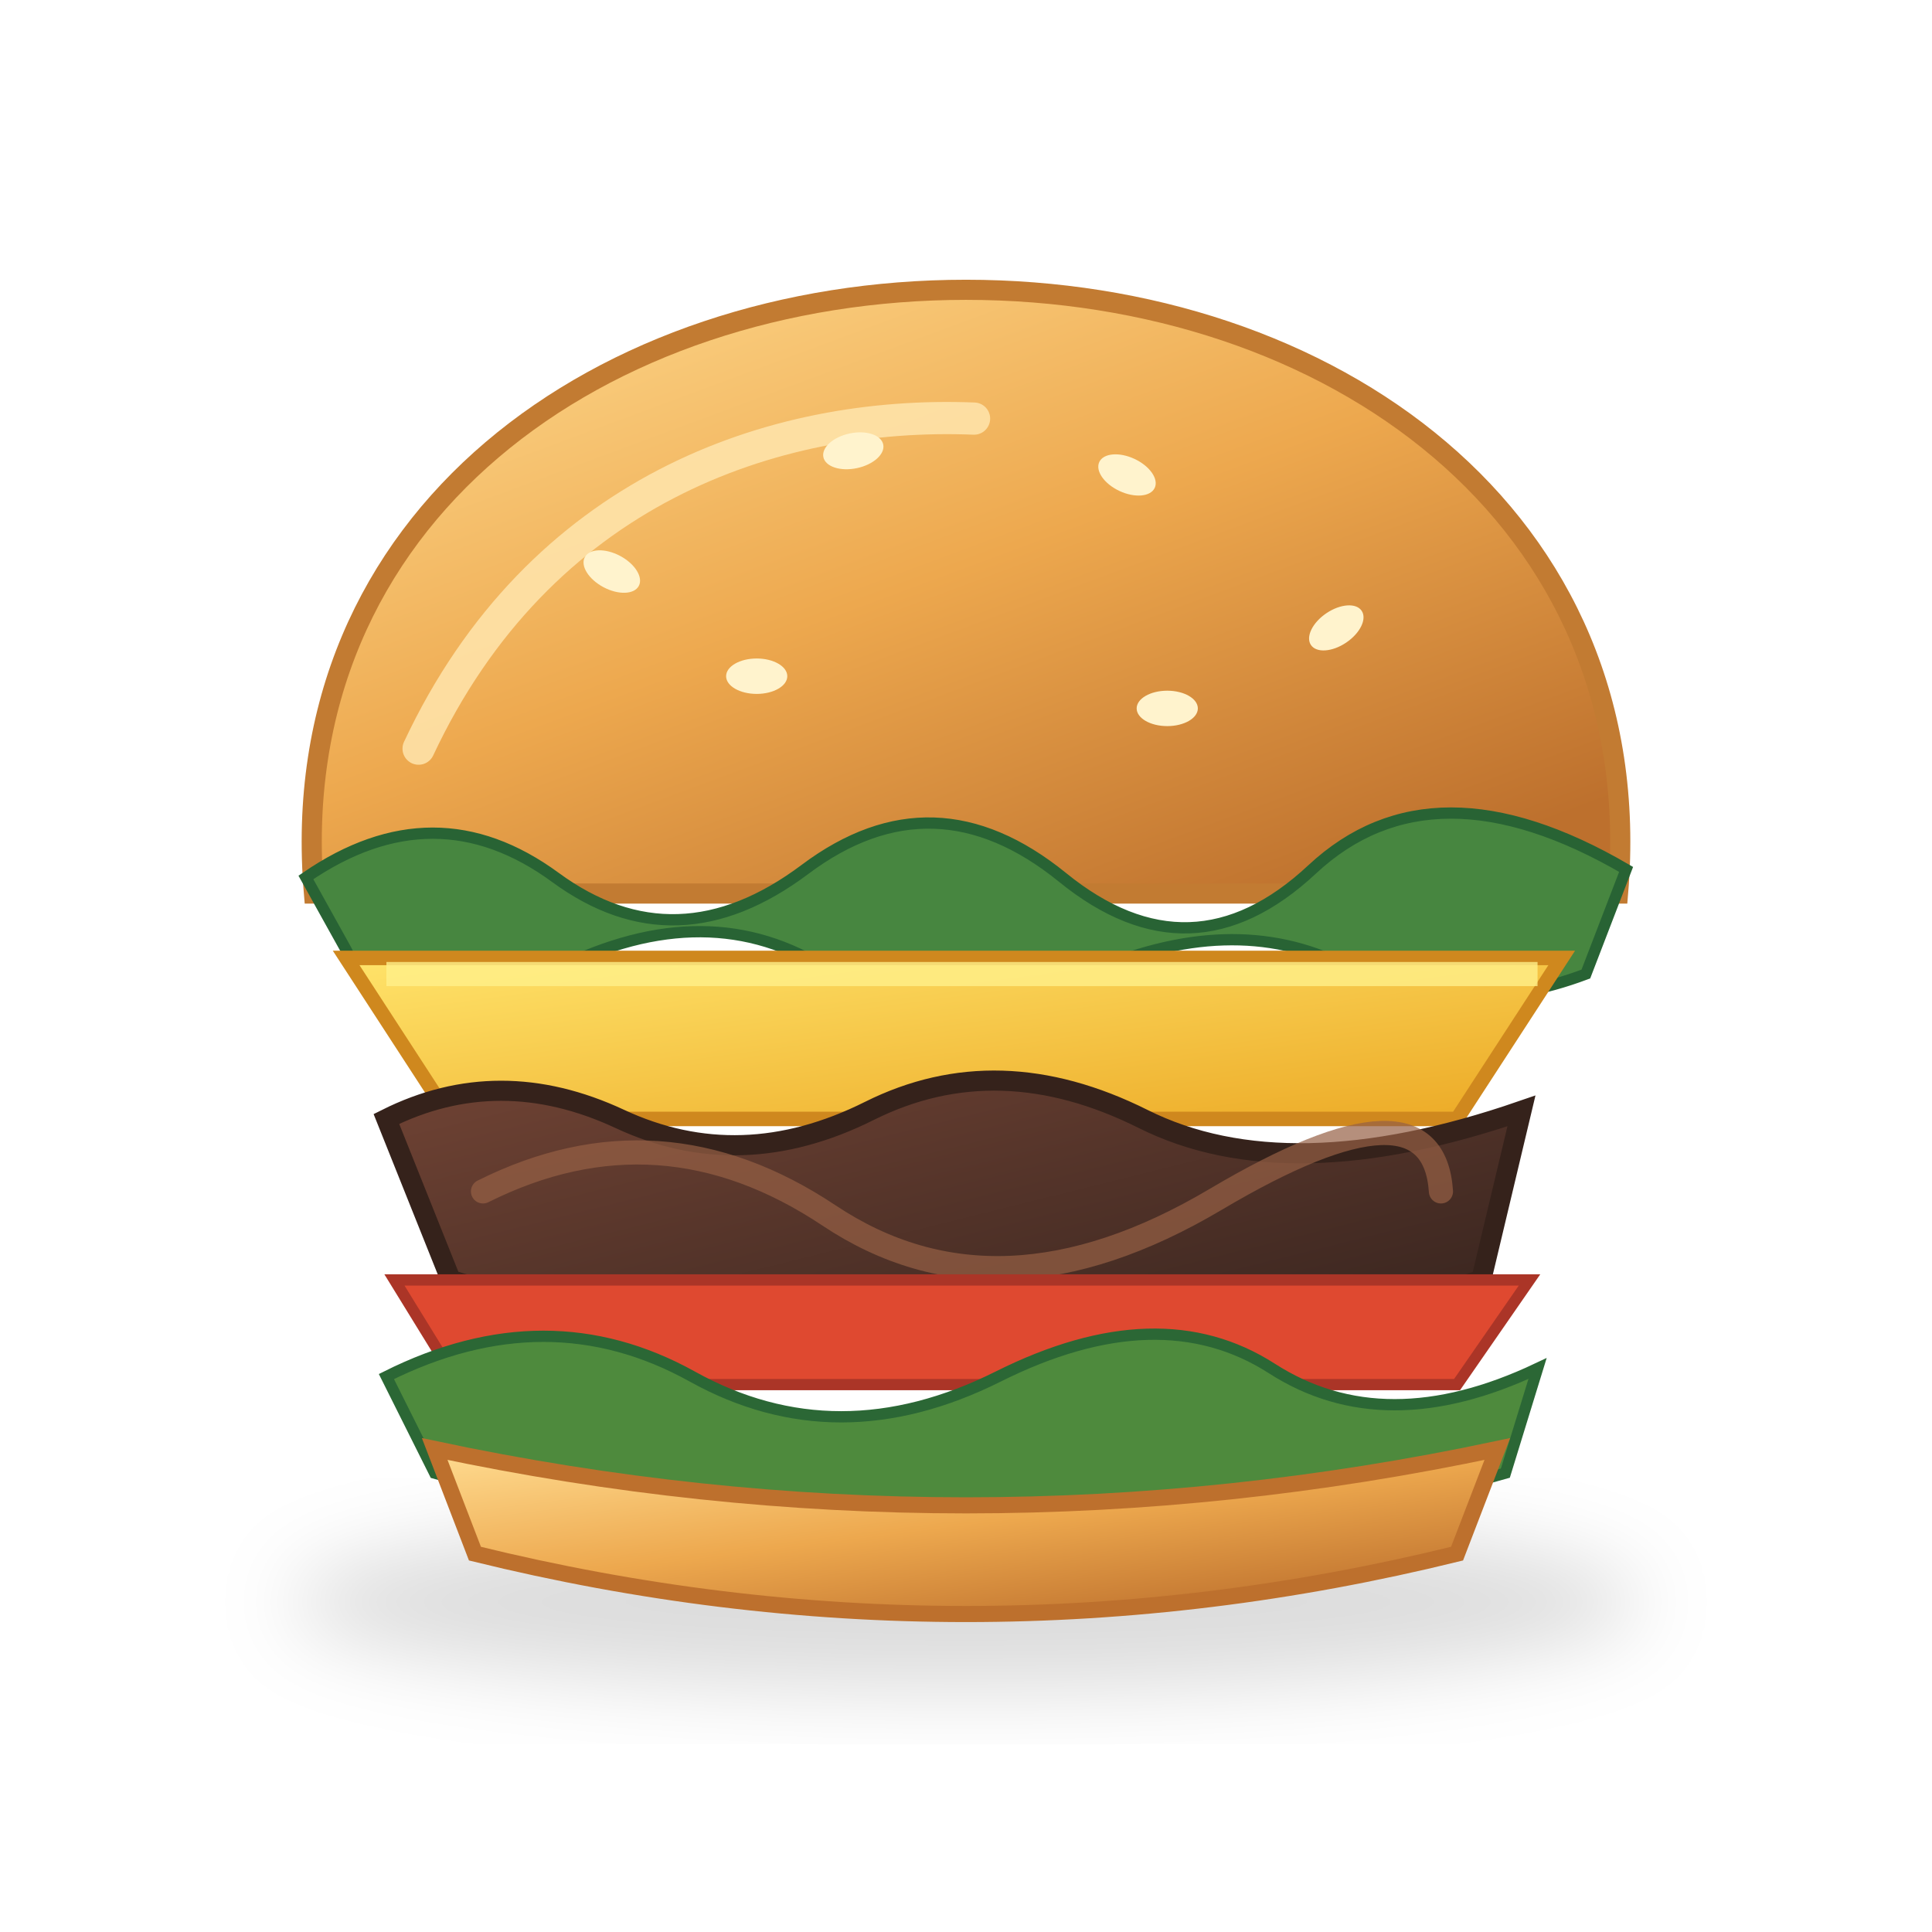
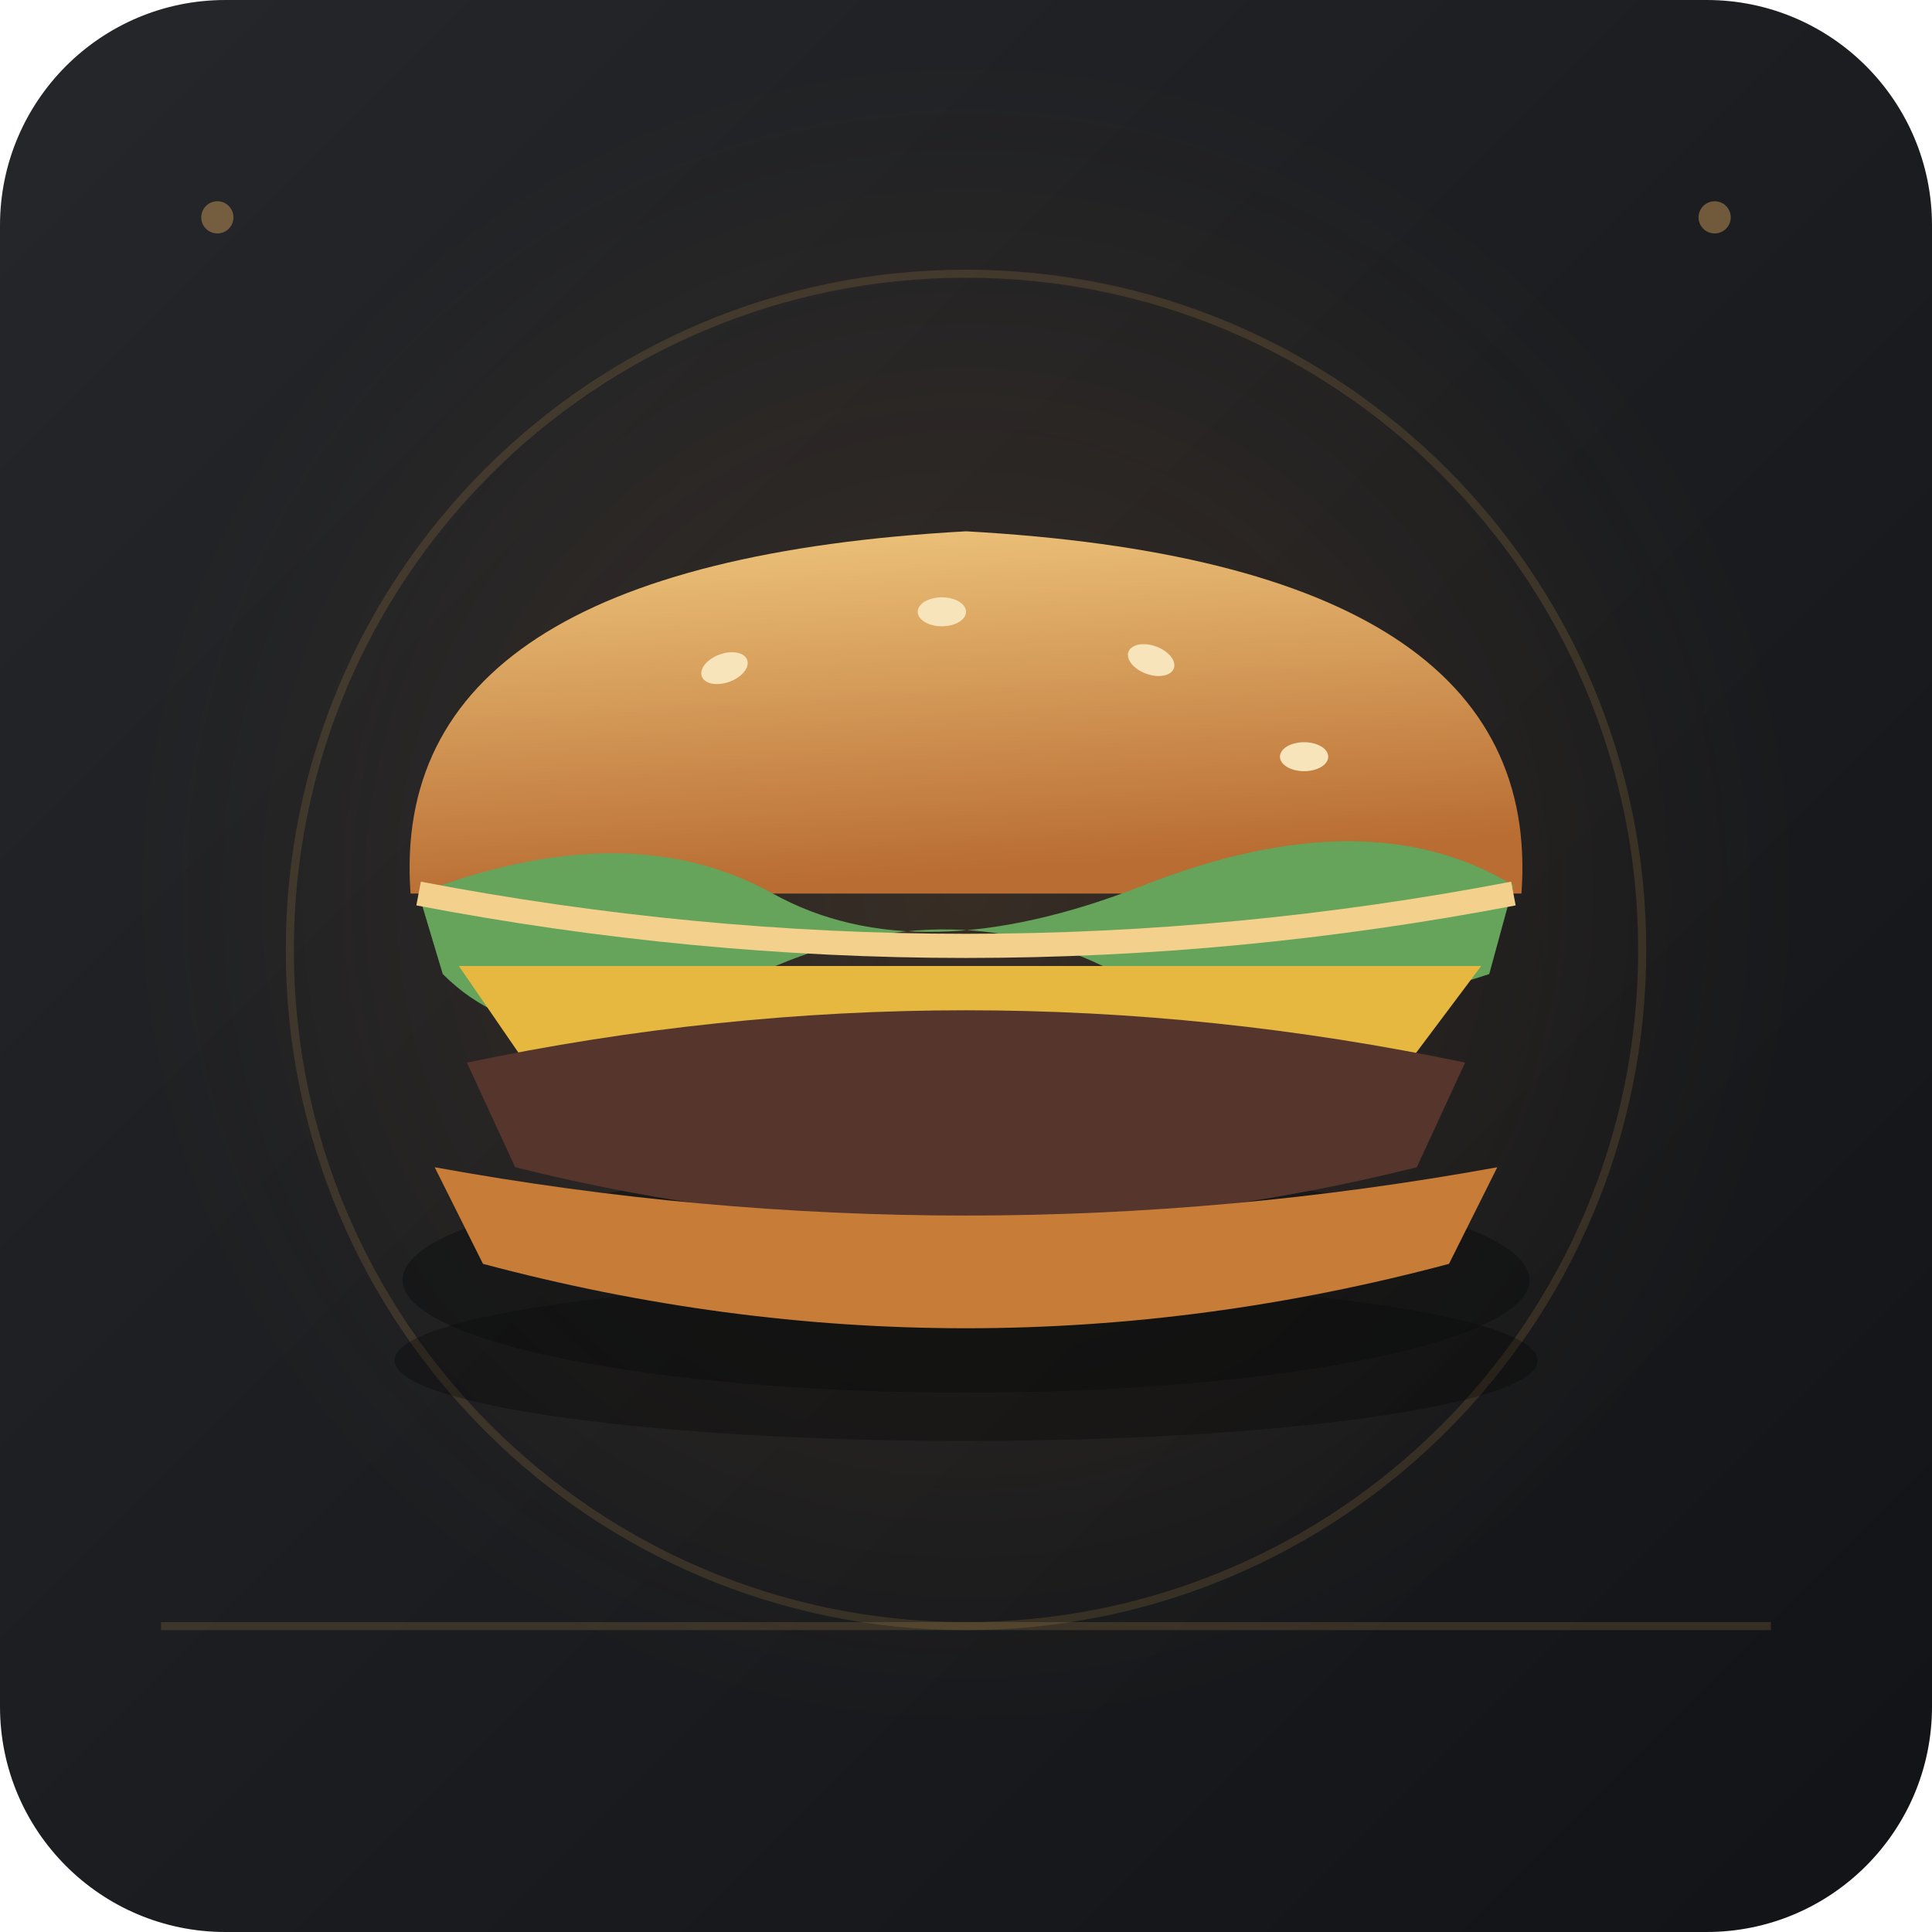
- <svg xmlns="http://www.w3.org/2000/svg" viewBox="0 0 240 240" role="img" aria-labelledby="svg-title svg-desc">
+ <svg xmlns="http://www.w3.org/2000/svg" width="1024" height="1024" viewBox="0 0 240 240" role="img" aria-labelledby="title-burger desc">
  <defs>
-     <linearGradient id="bun" x1="0" y1="0" x2="0.8" y2="1">
-       <stop stop-color="#ffdc91" />
-       <stop offset=".52" stop-color="#eda84e" />
-       <stop offset="1" stop-color="#bd702d" />
+     <linearGradient id="bg" x1="0" y1="0" x2="1" y2="1">
+       <stop stop-color="#25272a" />
+       <stop offset="1" stop-color="#111316" />
    </linearGradient>
-     <linearGradient id="patty" x1="0" y1="0" x2="1" y2="1">
-       <stop stop-color="#704334" />
-       <stop offset="1" stop-color="#33221d" />
+     <radialGradient id="glow">
+       <stop stop-color="#b8753c" stop-opacity=".18" />
+       <stop offset="1" stop-color="#b8753c" stop-opacity="0" />
+     </radialGradient>
+     <linearGradient id="plate" x1="0" y1="0" x2="0.9" y2="1">
+       <stop stop-color="#f2eee4" />
+       <stop offset=".55" stop-color="#d5cec1" />
+       <stop offset="1" stop-color="#aaa293" />
    </linearGradient>
-     <linearGradient id="cheese" x1="0" y1="0" x2="1" y2="1">
-       <stop stop-color="#ffe36a" />
-       <stop offset="1" stop-color="#eca925" />
+     <linearGradient id="bread" x1="0" y1="0" x2="0.3" y2="1">
+       <stop stop-color="#e8bd78" />
+       <stop offset="1" stop-color="#bd773c" />
    </linearGradient>
-     <filter id="shadow" x="-20%" y="-20%" width="140%" height="150%">
-       <feGaussianBlur stdDeviation="5" />
-     </filter>
+     <linearGradient id="bun" x1="0" y1="0" x2="0.2" y2="1">
+       <stop stop-color="#efc77e" />
+       <stop offset="1" stop-color="#b96d32" />
+     </linearGradient>
+     <linearGradient id="crust" x1="0" y1="0" x2="0.7" y2="1">
+       <stop stop-color="#f4cf84" />
+       <stop offset="1" stop-color="#bd7739" />
+     </linearGradient>
+     <linearGradient id="pasta" x1="0" y1="0" x2="1" y2="1">
+       <stop stop-color="#f1d49a" />
+       <stop offset="1" stop-color="#c18a4a" />
+     </linearGradient>
+     <linearGradient id="glass" x1="0" y1="0" x2="1" y2="0">
+       <stop stop-color="#b9d8d1" stop-opacity=".5" />
+       <stop offset=".5" stop-color="#edf4dc" stop-opacity=".18" />
+       <stop offset="1" stop-color="#7caaa0" stop-opacity=".45" />
+     </linearGradient>
+     <linearGradient id="salmon" x1="0" y1="0" x2="1" y2="1">
+       <stop stop-color="#ffb17e" />
+       <stop offset="1" stop-color="#d65c49" />
+     </linearGradient>
+     <linearGradient id="steak" x1="0" y1="0" x2="1" y2="1">
+       <stop stop-color="#9a5540" />
+       <stop offset="1" stop-color="#4d2a24" />
+     </linearGradient>
+     <linearGradient id="dough" x1="0" y1="0" x2="1" y2="1">
+       <stop stop-color="#f3d79c" />
+       <stop offset="1" stop-color="#c38b4b" />
+     </linearGradient>
  </defs>
-   <ellipse cx="120" cy="199" rx="84" ry="11" fill="#000" opacity=".14" filter="url(#shadow)" />
-   <path d="M39 111C35 64 75 36 120 36S205 64 201 111Z" fill="url(#bun)" stroke="#c27b32" stroke-width="2.5" />
-   <path d="M52 93C67 61 96 51 121 52" stroke="#ffe5ad" stroke-width="4" stroke-linecap="round" fill="none" opacity=".85" />
-   <g fill="#fff3cd">
-     <ellipse cx="76" cy="71" rx="3.8" ry="2.2" transform="rotate(28 76 71)" />
-     <ellipse cx="106" cy="56" rx="3.8" ry="2.2" transform="rotate(-12 106 56)" />
-     <ellipse cx="140" cy="59" rx="3.8" ry="2.2" transform="rotate(25 140 59)" />
-     <ellipse cx="166" cy="78" rx="3.8" ry="2.2" transform="rotate(-34 166 78)" />
-     <ellipse cx="94" cy="84" rx="3.8" ry="2.2" />
-     <ellipse cx="145" cy="88" rx="3.8" ry="2.2" />
+   <rect width="240" height="240" rx="28" fill="url(#bg)" />
+   <circle cx="120" cy="111" r="104" fill="url(#glow)" />
+   <circle cx="120" cy="118" r="84" fill="none" stroke="#f0b65a" stroke-opacity=".14" stroke-width="1" />
+   <ellipse cx="120" cy="169" rx="71" ry="10" fill="#000" opacity=".28" />
+   <g>
+     <ellipse cx="120" cy="159" rx="70" ry="14" fill="#080a0c" opacity=".45" />
+     <path d="M51 111 Q48 70 120 66 Q192 70 189 111Z" fill="url(#bun)" />
+     <g fill="#f7e4bb">
+       <ellipse cx="90" cy="83" rx="3" ry="1.8" transform="rotate(-20 90 83)" />
+       <ellipse cx="117" cy="76" rx="3" ry="1.8" />
+       <ellipse cx="143" cy="82" rx="3" ry="1.8" transform="rotate(20 143 82)" />
+       <ellipse cx="162" cy="94" rx="3" ry="1.8" />
+     </g>
+     <path d="M52 111 Q78 101 96 111 T142 110 T188 110 L185 121 Q158 130 137 120 T92 122 T55 121Z" fill="#65a45a" />
+     <path d="M57 120 L184 120 L172 136 L68 136Z" fill="#e6b83f" />
+     <path d="M58 132 Q120 119 182 132 L176 145 Q120 159 64 145Z" fill="#56352c" />
+     <path d="M54 145 Q120 157 186 145 L180 157 Q120 173 60 157Z" fill="#c77d38" />
+     <path d="M52 111 Q120 124 188 111" fill="none" stroke="#f3d08c" stroke-width="3" />
  </g>
-   <path d="M38 109Q54 98 69 109T100 108T132 109T163 108T202 108L197 121Q181 127 167 120T135 121T102 120T68 121T43 118Z" fill="#478640" stroke="#286334" stroke-width="1.4" />
-   <path d="M43 119L194 119L181 139L56 139Z" fill="url(#cheese)" stroke="#cf881e" stroke-width="1.8" />
-   <path d="M48 121L191 121" stroke="#fff08a" stroke-width="3" opacity=".8" />
-   <path d="M48 139Q62 132 77 139T108 138T142 139T189 138L184 159Q120 179 56 159Z" fill="url(#patty)" stroke="#35221b" stroke-width="2.5" />
-   <path d="M60 148Q82 137 103 151T151 149T179 148" fill="none" stroke="#956044" stroke-width="3" stroke-linecap="round" opacity=".7" />
-   <path d="M49 159L190 159L181 172L57 172Z" fill="#df4930" stroke="#ab3527" stroke-width="1.4" />
-   <path d="M48 171Q68 161 86 171T124 171T158 170T191 170L187 183Q120 202 54 183Z" fill="#4e8a3d" stroke="#2b6735" stroke-width="1.4" />
-   <path d="M54 180Q120 194 186 180L181 193Q120 208 59 193Z" fill="url(#bun)" stroke="#bd702d" stroke-width="2" />
+   <path d="M20 202 H220" stroke="#d7a35b" stroke-opacity=".18" stroke-width="1" />
+   <circle cx="27" cy="27" r="2" fill="#d7a35b" opacity=".45" />
+   <circle cx="213" cy="27" r="2" fill="#d7a35b" opacity=".45" />
</svg>
